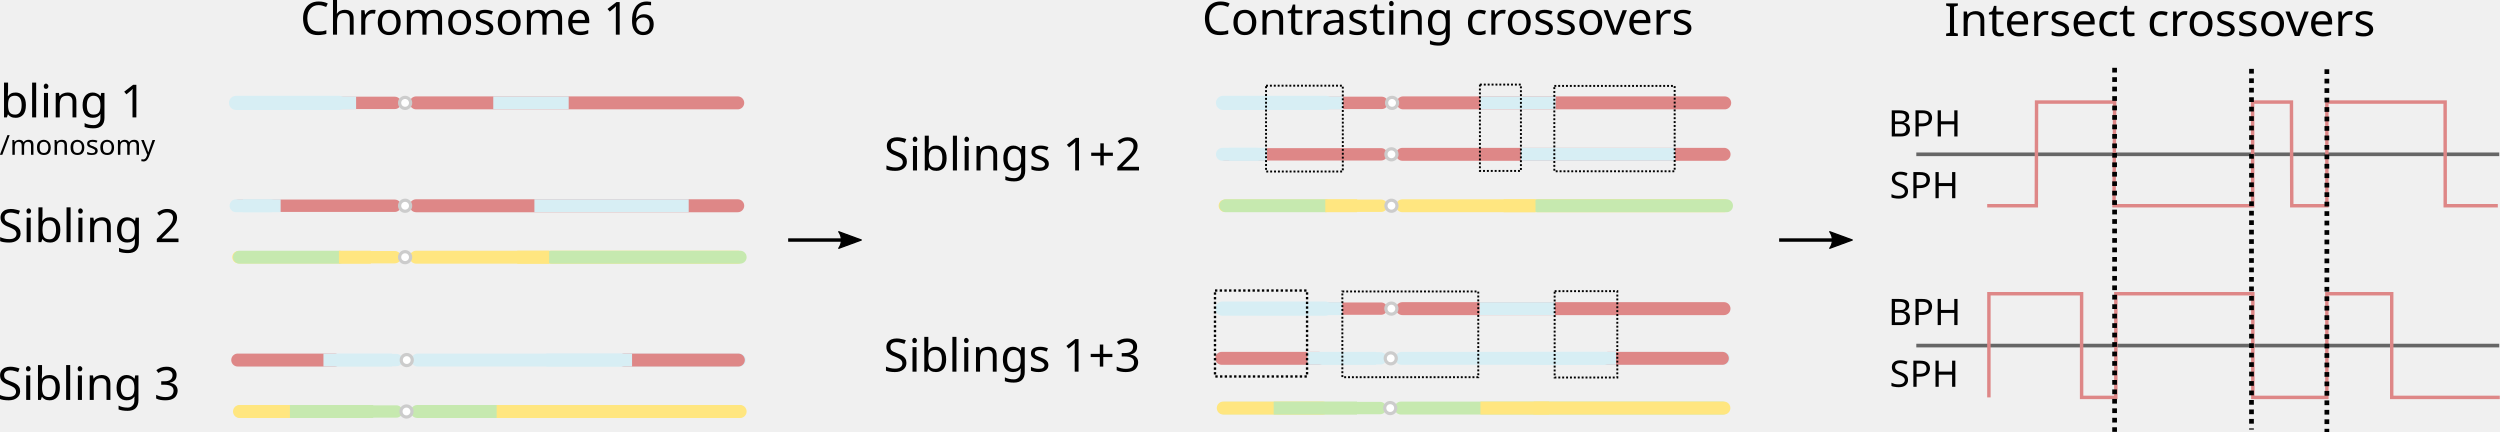
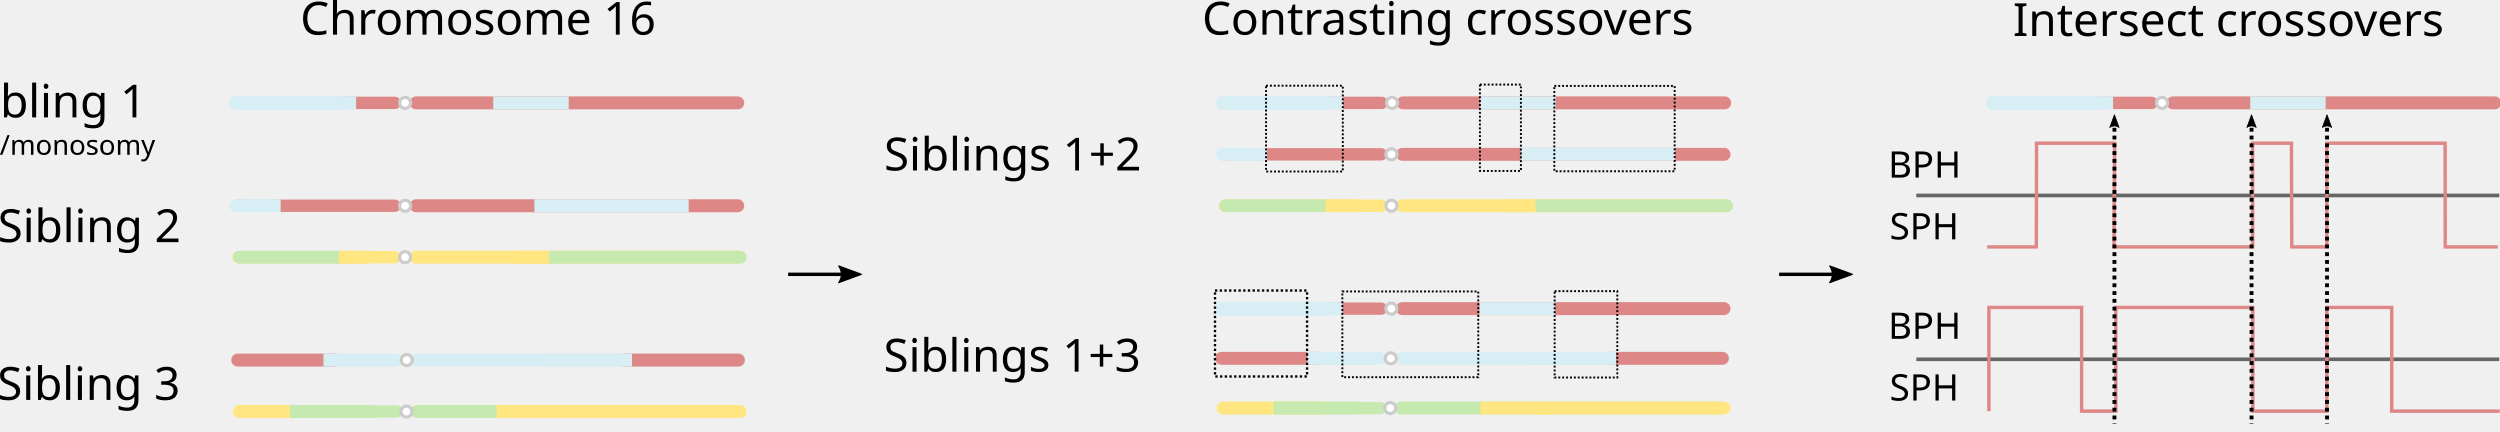
<svg xmlns="http://www.w3.org/2000/svg" xmlns:xlink="http://www.w3.org/1999/xlink" width="7.593in" height="1.312in" viewBox="0 0 192.863 33.331" version="1.1" id="svg5">
  <defs id="defs2">
+     <marker style="overflow:visible" id="Arrow2Sstart" refX="0.0" refY="0.0" orient="auto">
+       <path transform="scale(0.3) translate(-2.3,0)" d="M 8.719,4.034 L -2.207,0.016 L 8.719,-4.002 C 6.973,-1.63 6.983,1.616 8.719,4.034 z " style="stroke:context-stroke;fill-rule:evenodd;fill:context-stroke;stroke-width:0.625;stroke-linejoin:round" id="path13062" />
+     </marker>
+     <marker id="ExperimentalArrow" refX="5.0" refY="3.0" orient="auto-start-reverse">
+       <path style="fill:context-stroke" d="m 10,3 -10,3 0,-6 z" id="path13285" />
+     </marker>
+     <marker style="overflow:visible" id="marker13302" refX="0.0" refY="0.0" orient="auto">
+       <path transform="scale(0.6) translate(0,0)" d="M 8.719,4.034 L -2.207,0.016 L 8.719,-4.002 C 6.973,-1.63 6.983,1.616 8.719,4.034 z " style="stroke:context-stroke;fill-rule:evenodd;fill:context-stroke;stroke-width:0.625;stroke-linejoin:round" id="path13300" />
+     </marker>
+     <marker style="overflow:visible" id="Arrow2Mstart" refX="0.0" refY="0.0" orient="auto">
+       <path transform="scale(0.6) translate(0,0)" d="M 8.719,4.034 L -2.207,0.016 L 8.719,-4.002 C 6.973,-1.63 6.983,1.616 8.719,4.034 z " style="stroke:context-stroke;fill-rule:evenodd;fill:context-stroke;stroke-width:0.625;stroke-linejoin:round" id="path13056" />
+     </marker>
    <marker style="overflow:visible;" id="Arrow2Mend" refX="0.0" refY="0.0" orient="auto">
      <path transform="scale(0.6) rotate(180) translate(0,0)" d="M 8.719,4.034 L -2.207,0.016 L 8.719,-4.002 C 6.973,-1.63 6.983,1.616 8.719,4.034 z " style="stroke:context-stroke;fill-rule:evenodd;fill:context-stroke;stroke-width:0.625;stroke-linejoin:round;" id="path14399" />
    </marker>
    <marker style="overflow:visible;" id="Arrow2Lend" refX="0.0" refY="0.0" orient="auto">
      <path transform="scale(1.1) rotate(180) translate(1,0)" d="M 8.719,4.034 L -2.207,0.016 L 8.719,-4.002 C 6.973,-1.63 6.983,1.616 8.719,4.034 z " style="stroke:context-stroke;fill-rule:evenodd;fill:context-stroke;stroke-width:0.625;stroke-linejoin:round;" id="path14393" />
    </marker>
    <marker style="overflow:visible" id="marker14684" refX="0" refY="0" orient="auto">
      <path transform="matrix(0.2,0,0,0.2,1.48,0.2)" style="fill:context-stroke;fill-rule:evenodd;stroke:context-stroke;stroke-width:1pt" d="m -2.5,-1 c 0,2.76 -2.24,5 -5,5 -2.76,0 -5,-2.24 -5,-5 0,-2.76 2.24,-5 5,-5 2.76,0 5,2.24 5,5 z" id="path14682" />
    </marker>
    <marker style="overflow:visible" id="DotS" refX="0" refY="0" orient="auto">
      <path transform="matrix(0.2,0,0,0.2,1.48,0.2)" style="fill:context-stroke;fill-rule:evenodd;stroke:context-stroke;stroke-width:1pt" d="m -2.5,-1 c 0,2.76 -2.24,5 -5,5 -2.76,0 -5,-2.24 -5,-5 0,-2.76 2.24,-5 5,-5 2.76,0 5,2.24 5,5 z" id="path14439" />
    </marker>
    <marker style="overflow:visible" id="DotM" refX="0" refY="0" orient="auto">
      <path transform="matrix(0.4,0,0,0.4,2.96,0.4)" style="fill:context-stroke;fill-rule:evenodd;stroke:context-stroke;stroke-width:1pt" d="m -2.5,-1 c 0,2.76 -2.24,5 -5,5 -2.76,0 -5,-2.24 -5,-5 0,-2.76 2.24,-5 5,-5 2.76,0 5,2.24 5,5 z" id="path14436" />
    </marker>
    <marker style="overflow:visible" id="DotL" refX="0" refY="0" orient="auto">
      <path transform="matrix(0.8,0,0,0.8,5.92,0.8)" style="fill:context-stroke;fill-rule:evenodd;stroke:context-stroke;stroke-width:1pt" d="m -2.5,-1 c 0,2.76 -2.24,5 -5,5 -2.76,0 -5,-2.24 -5,-5 0,-2.76 2.24,-5 5,-5 2.76,0 5,2.24 5,5 z" id="path14433" />
    </marker>
    <marker style="overflow:visible" id="Arrow1Lstart" refX="0" refY="0" orient="auto">
      <path transform="matrix(0.8,0,0,0.8,10,0)" style="fill:context-stroke;fill-rule:evenodd;stroke:context-stroke;stroke-width:1pt" d="M 0,0 5,-5 -12.5,0 5,5 Z" id="path14372" />
    </marker>
-     <color-profile name="Artifex-CMYK-SWOP-Profile" xlink:href="file:///snap/inkscape/9256/usr/share/color/icc/ghostscript/default_cmyk.icc" id="color-profile108801" />
+     <color-profile name="Artifex-CMYK-SWOP-Profile" xlink:href="file:///snap/inkscape/9256/usr/share/color/icc/ghostscript/default_cmyk.icc" id="color-profile13350" />
    <marker style="overflow:visible" id="Arrow2Mend-4" refX="0" refY="0" orient="auto">
      <path transform="scale(-0.6)" d="M 8.719,4.034 -2.207,0.016 8.719,-4.002 c -1.745,2.372 -1.735,5.617 -6e-7,8.035 z" style="fill:context-stroke;fill-rule:evenodd;stroke:context-stroke;stroke-width:0.625;stroke-linejoin:round" id="path14399-8" />
    </marker>
  </defs>
  <g id="layer1" transform="translate(-14.87538,-76.72883)">
    <text xml:space="preserve" style="font-style:normal;font-weight:normal;font-size:3.528px;line-height:1.25;font-family:sans-serif;letter-spacing:0px;word-spacing:0px;fill:#000000;fill-opacity:1;stroke:none;stroke-width:0.265" x="38.024" y="79.409" id="text2900">
      <tspan id="tspan2898" style="font-size:3.528px;stroke-width:0.265" x="38.024" y="79.409">Chromosome 16</tspan>
    </text>
    <text xml:space="preserve" style="font-style:normal;font-weight:normal;font-size:3.528px;line-height:1.25;font-family:sans-serif;letter-spacing:0px;word-spacing:0px;fill:#000000;fill-opacity:1;stroke:none;stroke-width:0.265" x="107.609" y="79.409" id="text2900-8">
      <tspan id="tspan2898-4" style="font-size:3.528px;stroke-width:0.265" x="107.609" y="79.409">Contrasting crossovers </tspan>
    </text>
-     <text xml:space="preserve" style="font-style:normal;font-weight:normal;font-size:3.528px;line-height:1.25;font-family:sans-serif;letter-spacing:0px;word-spacing:0px;fill:#000000;fill-opacity:1;stroke:none;stroke-width:0.265" x="164.88" y="79.504" id="text2900-8-3">
-       <tspan id="tspan2898-4-9" style="font-size:3.528px;stroke-width:0.265" x="164.88" y="79.504">Intersect crossovers </tspan>
+     <text xml:space="preserve" style="font-style:normal;font-weight:normal;font-size:3.528px;line-height:1.25;font-family:sans-serif;letter-spacing:0px;word-spacing:0px;fill:#000000;fill-opacity:1;stroke:none;stroke-width:0.265" x="170.171" y="79.504" id="text2900-8-3">
+       <tspan id="tspan2898-4-9" style="font-size:3.528px;stroke-width:0.265" x="170.171" y="79.504">Intersect crossovers </tspan>
    </text>
    <text xml:space="preserve" style="font-style:normal;font-weight:normal;font-size:3.528px;line-height:1.25;font-family:sans-serif;letter-spacing:0px;word-spacing:0px;fill:#000000;fill-opacity:1;stroke:none;stroke-width:0.265" x="14.678" y="95.416" id="text2900-1">
      <tspan id="tspan2898-8" style="font-size:3.528px;stroke-width:0.265" x="14.678" y="95.416">Sibling 2</tspan>
    </text>
    <text xml:space="preserve" style="font-style:normal;font-weight:normal;font-size:3.528px;line-height:1.25;font-family:sans-serif;letter-spacing:0px;word-spacing:0px;fill:#000000;fill-opacity:1;stroke:none;stroke-width:0.265" x="14.643" y="107.587" id="text2900-1-7">
      <tspan id="tspan2898-8-9" style="font-size:3.528px;stroke-width:0.265" x="14.643" y="107.587">Sibling 3</tspan>
    </text>
    <text xml:space="preserve" style="font-style:normal;font-weight:normal;font-size:3.528px;line-height:0;font-family:sans-serif;letter-spacing:0px;word-spacing:0px;fill:#000000;fill-opacity:1;stroke:none;stroke-width:0.265" x="22.294" y="85.789" id="text2900-2">
      <tspan id="tspan2898-6" style="font-size:3.528px;line-height:1.15;text-align:center;text-anchor:middle;stroke-width:0.265" x="22.294" y="85.789">Sibling 1</tspan>
      <tspan style="font-size:2.117px;line-height:1.15;text-align:center;text-anchor:middle;stroke-width:0.265" x="22.294" y="88.668" id="tspan5993">w/monosomy</tspan>
    </text>
    <g id="g48742">
      <path style="fill:#de8787;stroke:#de8787;stroke-width:0.955;stroke-linecap:round;stroke-linejoin:miter;stroke-miterlimit:4;stroke-dasharray:none;stroke-opacity:1" d="m 33.259,84.667 c 12.062,0 12.062,0 12.062,0" id="path306-3" />
      <path style="fill:#de8787;stroke:#de8787;stroke-width:1;stroke-linecap:round;stroke-linejoin:miter;stroke-miterlimit:4;stroke-dasharray:none;stroke-opacity:1" d="m 46.965,84.667 c 24.816,0 24.816,0 24.816,0" id="path306-3-6" />
      <ellipse style="fill:#ffffff;stroke:#cccccc;stroke-width:0.249;stroke-linecap:round;stroke-miterlimit:4;stroke-dasharray:none" id="path1382" cx="46.115" cy="84.667" rx="0.425" ry="0.425" />
      <path style="fill:none;stroke:#d7eef4;stroke-width:1;stroke-linecap:butt;stroke-linejoin:miter;stroke-miterlimit:4;stroke-dasharray:none;stroke-opacity:1" d="m 35.719,84.667 c 6.615,0 6.615,0 6.615,0" id="path25981" />
      <path style="fill:none;stroke:#d7eef4;stroke-width:1.095;stroke-linecap:round;stroke-linejoin:miter;stroke-miterlimit:4;stroke-dasharray:none;stroke-opacity:1" d="m 33.073,84.667 c 7.938,0 7.938,0 7.938,0" id="path25981-9" />
      <path style="fill:none;stroke:#d7eef4;stroke-width:1;stroke-linecap:butt;stroke-linejoin:miter;stroke-miterlimit:4;stroke-dasharray:none;stroke-opacity:1" d="m 52.917,84.667 c 5.821,0 5.821,0 5.821,0" id="path25981-9-7" />
    </g>
    <g id="g48742-6" transform="translate(76.09981,15.87502)">
      <path style="fill:#de8787;stroke:#de8787;stroke-width:0.955;stroke-linecap:round;stroke-linejoin:miter;stroke-miterlimit:4;stroke-dasharray:none;stroke-opacity:1" d="m 33.259,84.667 c 12.062,0 12.062,0 12.062,0" id="path306-3-64" />
      <path style="fill:#de8787;stroke:#de8787;stroke-width:1;stroke-linecap:round;stroke-linejoin:miter;stroke-miterlimit:4;stroke-dasharray:none;stroke-opacity:1" d="m 46.965,84.667 c 24.816,0 24.816,0 24.816,0" id="path306-3-6-9" />
      <ellipse style="fill:#ffffff;stroke:#cccccc;stroke-width:0.249;stroke-linecap:round;stroke-miterlimit:4;stroke-dasharray:none" id="path1382-50" cx="46.115" cy="84.667" rx="0.425" ry="0.425" />
      <path style="fill:none;stroke:#d7eef4;stroke-width:1;stroke-linecap:butt;stroke-linejoin:miter;stroke-miterlimit:4;stroke-dasharray:none;stroke-opacity:1" d="m 35.719,84.667 c 6.615,0 6.615,0 6.615,0" id="path25981-4" />
      <path style="fill:none;stroke:#d7eef4;stroke-width:1.095;stroke-linecap:round;stroke-linejoin:miter;stroke-miterlimit:4;stroke-dasharray:none;stroke-opacity:1" d="m 33.073,84.667 c 7.938,0 7.938,0 7.938,0" id="path25981-9-8" />
      <path style="fill:none;stroke:#d7eef4;stroke-width:1;stroke-linecap:butt;stroke-linejoin:miter;stroke-miterlimit:4;stroke-dasharray:none;stroke-opacity:1" d="m 52.917,84.667 c 5.821,0 5.821,0 5.821,0" id="path25981-9-7-7" />
    </g>
    <g id="g48742-9" transform="translate(76.15386)">
      <path style="fill:#de8787;stroke:#de8787;stroke-width:0.955;stroke-linecap:round;stroke-linejoin:miter;stroke-miterlimit:4;stroke-dasharray:none;stroke-opacity:1" d="m 33.259,84.667 c 12.062,0 12.062,0 12.062,0" id="path306-3-2" />
      <path style="fill:#de8787;stroke:#de8787;stroke-width:1;stroke-linecap:round;stroke-linejoin:miter;stroke-miterlimit:4;stroke-dasharray:none;stroke-opacity:1" d="m 46.965,84.667 c 24.816,0 24.816,0 24.816,0" id="path306-3-6-0" />
      <ellipse style="fill:#ffffff;stroke:#cccccc;stroke-width:0.249;stroke-linecap:round;stroke-miterlimit:4;stroke-dasharray:none" id="path1382-6" cx="46.115" cy="84.667" rx="0.425" ry="0.425" />
      <path style="fill:none;stroke:#d7eef4;stroke-width:1;stroke-linecap:butt;stroke-linejoin:miter;stroke-miterlimit:4;stroke-dasharray:none;stroke-opacity:1" d="m 35.719,84.667 c 6.615,0 6.615,0 6.615,0" id="path25981-8" />
      <path style="fill:none;stroke:#d7eef4;stroke-width:1.095;stroke-linecap:round;stroke-linejoin:miter;stroke-miterlimit:4;stroke-dasharray:none;stroke-opacity:1" d="m 33.073,84.667 c 7.938,0 7.938,0 7.938,0" id="path25981-9-9" />
      <path style="fill:none;stroke:#d7eef4;stroke-width:1;stroke-linecap:butt;stroke-linejoin:miter;stroke-miterlimit:4;stroke-dasharray:none;stroke-opacity:1" d="m 52.917,84.667 c 5.821,0 5.821,0 5.821,0" id="path25981-9-7-2" />
    </g>
    <g id="g48814">
      <g id="g48760">
        <path style="fill:#de8787;stroke:#ffe680;stroke-width:0.955;stroke-linecap:round;stroke-linejoin:miter;stroke-miterlimit:4;stroke-dasharray:none;stroke-opacity:1" d="m 33.259,96.573 c 12.062,0 12.062,0 12.062,0" id="path306-3-5-2" />
        <path style="fill:#de8787;stroke:#ffe680;stroke-width:1;stroke-linecap:round;stroke-linejoin:miter;stroke-miterlimit:4;stroke-dasharray:none;stroke-opacity:1" d="m 46.965,96.573 c 24.816,0 24.816,0 24.816,0" id="path306-3-6-3-9" />
        <ellipse style="fill:#ffffff;stroke:#cccccc;stroke-width:0.249;stroke-linecap:round;stroke-miterlimit:4;stroke-dasharray:none" id="path1382-5-1" cx="46.115" cy="96.573" rx="0.425" ry="0.425" />
        <path style="fill:none;stroke:#c6e9af;stroke-width:1;stroke-linecap:round;stroke-linejoin:miter;stroke-miterlimit:4;stroke-dasharray:none;stroke-opacity:1" d="m 57.415,96.573 c 14.552,0 14.552,0 14.552,0" id="path14212" />
        <path style="fill:none;stroke:#c6e9af;stroke-width:1;stroke-linecap:round;stroke-linejoin:miter;stroke-miterlimit:4;stroke-dasharray:none;stroke-opacity:1" d="m 33.337,96.573 c 7.673,0 7.673,0 7.673,0" id="path14212-2" />
        <path style="fill:#de8787;stroke:#ffe680;stroke-width:1;stroke-linecap:butt;stroke-linejoin:miter;stroke-miterlimit:4;stroke-dasharray:none;stroke-opacity:1" d="m 41.01,96.573 c 2.46,0 2.46,0 2.46,0" id="path306-3-5-2-0" />
        <path style="fill:#de8787;stroke:#ffe680;stroke-width:1;stroke-linecap:butt;stroke-linejoin:miter;stroke-miterlimit:4;stroke-dasharray:none;stroke-opacity:1" d="m 54.769,96.573 c 2.46,0 2.46,0 2.46,0" id="path306-3-5-2-0-2" />
      </g>
      <g id="g48751">
        <g id="g2015-7" transform="translate(25.36505,7.937505)">
          <path style="fill:#de8787;stroke:#de8787;stroke-width:0.955;stroke-linecap:round;stroke-linejoin:miter;stroke-miterlimit:4;stroke-dasharray:none;stroke-opacity:1" d="m 7.894,84.667 c 12.062,0 12.062,0 12.062,0" id="path306-3-5" />
          <path style="fill:#de8787;stroke:#de8787;stroke-width:1;stroke-linecap:round;stroke-linejoin:miter;stroke-miterlimit:4;stroke-dasharray:none;stroke-opacity:1" d="m 21.6,84.667 c 24.816,0 24.816,0 24.816,0" id="path306-3-6-3" />
          <ellipse style="fill:#ffffff;stroke:#cccccc;stroke-width:0.249;stroke-linecap:round;stroke-miterlimit:4;stroke-dasharray:none" id="path1382-5" cx="20.75" cy="84.667" rx="0.425" ry="0.425" />
        </g>
        <path style="fill:none;stroke:#d7eef4;stroke-width:1;stroke-linecap:butt;stroke-linejoin:miter;stroke-miterlimit:4;stroke-dasharray:none;stroke-opacity:1" d="m 33.602,92.604 c 2.91,0 2.91,0 2.91,0" id="path25981-94" />
        <path style="fill:none;stroke:#d7eef4;stroke-width:1;stroke-linecap:butt;stroke-linejoin:miter;stroke-miterlimit:4;stroke-dasharray:none;stroke-opacity:1;paint-order:normal" d="m 56.092,92.604 c 11.906,0 11.906,0 11.906,0" id="path25981-9-1" />
        <path style="fill:none;stroke:#d7eef4;stroke-width:1;stroke-linecap:round;stroke-linejoin:miter;stroke-miterlimit:4;stroke-dasharray:none;stroke-opacity:1" d="m 33.073,92.604 c 2.646,0 2.646,0 2.646,0" id="path25981-9-3" />
      </g>
    </g>
    <text xml:space="preserve" style="font-style:normal;font-weight:normal;font-size:3.528px;line-height:1.25;font-family:sans-serif;letter-spacing:0px;word-spacing:0px;fill:#000000;fill-opacity:1;stroke:none;stroke-width:0.265" x="83.066" y="89.88" id="text2900-1-3">
      <tspan id="tspan2898-8-6" style="font-size:3.528px;stroke-width:0.265" x="83.066" y="89.88">Siblings 1+2</tspan>
    </text>
    <g id="g48814-1" transform="translate(76.10608,-3.96875)">
      <g id="g48760-0">
        <path style="fill:#de8787;stroke:#ffe680;stroke-width:0.955;stroke-linecap:round;stroke-linejoin:miter;stroke-miterlimit:4;stroke-dasharray:none;stroke-opacity:1" d="m 33.259,96.573 c 12.062,0 12.062,0 12.062,0" id="path306-3-5-2-6" />
        <path style="fill:#de8787;stroke:#ffe680;stroke-width:1;stroke-linecap:round;stroke-linejoin:miter;stroke-miterlimit:4;stroke-dasharray:none;stroke-opacity:1" d="m 46.965,96.573 c 24.816,0 24.816,0 24.816,0" id="path306-3-6-3-9-3" />
        <ellipse style="fill:#ffffff;stroke:#cccccc;stroke-width:0.249;stroke-linecap:round;stroke-miterlimit:4;stroke-dasharray:none" id="path1382-5-1-2" cx="46.115" cy="96.573" rx="0.425" ry="0.425" />
        <path style="fill:none;stroke:#c6e9af;stroke-width:1;stroke-linecap:round;stroke-linejoin:miter;stroke-miterlimit:4;stroke-dasharray:none;stroke-opacity:1" d="m 57.415,96.573 c 14.552,0 14.552,0 14.552,0" id="path14212-0" />
        <path style="fill:none;stroke:#c6e9af;stroke-width:1;stroke-linecap:round;stroke-linejoin:miter;stroke-miterlimit:4;stroke-dasharray:none;stroke-opacity:1" d="m 33.337,96.573 c 7.673,0 7.673,0 7.673,0" id="path14212-2-6" />
        <path style="fill:#de8787;stroke:#ffe680;stroke-width:1;stroke-linecap:butt;stroke-linejoin:miter;stroke-miterlimit:4;stroke-dasharray:none;stroke-opacity:1" d="m 41.01,96.573 c 2.46,0 2.46,0 2.46,0" id="path306-3-5-2-0-1" />
        <path style="fill:#de8787;stroke:#ffe680;stroke-width:1;stroke-linecap:butt;stroke-linejoin:miter;stroke-miterlimit:4;stroke-dasharray:none;stroke-opacity:1" d="m 54.769,96.573 c 2.46,0 2.46,0 2.46,0" id="path306-3-5-2-0-2-5" />
      </g>
      <g id="g48751-5">
        <g id="g2015-7-4" transform="translate(25.36505,7.937505)">
          <path style="fill:#de8787;stroke:#de8787;stroke-width:0.955;stroke-linecap:round;stroke-linejoin:miter;stroke-miterlimit:4;stroke-dasharray:none;stroke-opacity:1" d="m 7.894,84.667 c 12.062,0 12.062,0 12.062,0" id="path306-3-5-76" />
          <path style="fill:#de8787;stroke:#de8787;stroke-width:1;stroke-linecap:round;stroke-linejoin:miter;stroke-miterlimit:4;stroke-dasharray:none;stroke-opacity:1" d="m 21.6,84.667 c 24.816,0 24.816,0 24.816,0" id="path306-3-6-3-5" />
          <ellipse style="fill:#ffffff;stroke:#cccccc;stroke-width:0.249;stroke-linecap:round;stroke-miterlimit:4;stroke-dasharray:none" id="path1382-5-6" cx="20.75" cy="84.667" rx="0.425" ry="0.425" />
        </g>
        <path style="fill:none;stroke:#d7eef4;stroke-width:1;stroke-linecap:butt;stroke-linejoin:miter;stroke-miterlimit:4;stroke-dasharray:none;stroke-opacity:1" d="m 33.602,92.604 c 2.91,0 2.91,0 2.91,0" id="path25981-94-9" />
        <path style="fill:none;stroke:#d7eef4;stroke-width:1;stroke-linecap:butt;stroke-linejoin:miter;stroke-miterlimit:4;stroke-dasharray:none;stroke-opacity:1;paint-order:normal" d="m 56.092,92.604 c 11.906,0 11.906,0 11.906,0" id="path25981-9-1-3" />
        <path style="fill:none;stroke:#d7eef4;stroke-width:1;stroke-linecap:round;stroke-linejoin:miter;stroke-miterlimit:4;stroke-dasharray:none;stroke-opacity:1" d="m 33.073,92.604 c 2.646,0 2.646,0 2.646,0" id="path25981-9-3-7" />
      </g>
    </g>
    <g id="g54832">
      <g id="g54813">
        <path style="fill:#de8787;stroke:#c6e9af;stroke-width:0.955;stroke-linecap:round;stroke-linejoin:miter;stroke-miterlimit:4;stroke-dasharray:none;stroke-opacity:1" d="m 33.377,108.479 c 12.062,0 12.062,0 12.062,0" id="path306-3-5-2-7" />
        <path style="fill:#de8787;stroke:#c6e9af;stroke-width:1;stroke-linecap:round;stroke-linejoin:miter;stroke-miterlimit:4;stroke-dasharray:none;stroke-opacity:1" d="m 47.05,108.479 c 24.816,0 24.816,0 24.816,0" id="path306-3-6-3-9-5" />
        <ellipse style="fill:#ffffff;stroke:#cccccc;stroke-width:0.249;stroke-linecap:round;stroke-miterlimit:4;stroke-dasharray:none" id="path1382-5-1-9" cx="46.221" cy="108.48" rx="0.425" ry="0.425" />
        <path style="fill:none;stroke:#ffe680;stroke-width:1;stroke-linecap:round;stroke-linejoin:miter;stroke-miterlimit:4;stroke-dasharray:none;stroke-opacity:1" d="m 57.414,108.479 c 14.552,0 14.552,0 14.552,0" id="path14212-22" />
        <path style="fill:none;stroke:#ffe680;stroke-width:1;stroke-linecap:round;stroke-linejoin:miter;stroke-miterlimit:4;stroke-dasharray:none;stroke-opacity:1" d="m 33.337,108.479 c 7.673,0 7.673,0 7.673,0" id="path14212-2-8" />
        <path style="fill:#de8787;stroke:#c6e9af;stroke-width:1;stroke-linecap:butt;stroke-linejoin:miter;stroke-miterlimit:4;stroke-dasharray:none;stroke-opacity:1" d="m 37.228,108.479 c 6.429,0 6.429,0 6.429,0" id="path306-3-5-2-0-9" />
        <path style="fill:#de8787;stroke:#ffe680;stroke-width:1;stroke-linecap:butt;stroke-linejoin:miter;stroke-miterlimit:4;stroke-dasharray:none;stroke-opacity:1" d="m 53.181,108.479 c 5.292,0 5.292,0 5.292,0" id="path306-3-5-2-0-2-7" />
      </g>
      <g id="g54804">
        <g id="g48769" transform="translate(0.127083)">
          <path style="fill:#de8787;stroke:#d7eef4;stroke-width:0.955;stroke-linecap:round;stroke-linejoin:miter;stroke-miterlimit:4;stroke-dasharray:none;stroke-opacity:1" d="m 33.259,104.51 c 12.062,0 12.062,0 12.062,0" id="path306-3-5-7" />
          <path style="fill:#de8787;stroke:#d7eef4;stroke-width:1;stroke-linecap:round;stroke-linejoin:miter;stroke-miterlimit:4;stroke-dasharray:none;stroke-opacity:1" d="m 46.965,104.51 c 24.816,0 24.816,0 24.816,0" id="path306-3-6-3-0" />
          <ellipse style="fill:#ffffff;stroke:#cccccc;stroke-width:0.249;stroke-linecap:round;stroke-miterlimit:4;stroke-dasharray:none" id="path1382-5-9" cx="46.115" cy="104.511" rx="0.425" ry="0.425" />
          <path style="fill:#de8787;stroke:#de8787;stroke-width:1;stroke-linecap:round;stroke-linejoin:miter;stroke-miterlimit:4;stroke-dasharray:none;stroke-opacity:1" d="m 33.073,104.51 c 7.487,0 7.487,0 7.487,0" id="path306-3-3" />
          <path style="fill:#de8787;stroke:#de8787;stroke-width:1;stroke-linecap:round;stroke-linejoin:miter;stroke-miterlimit:4;stroke-dasharray:none;stroke-opacity:1" d="m 62.892,104.51 c 8.81,0 8.81,0 8.81,0" id="path306-3-3-6" />
          <path style="fill:none;stroke:#d7eef4;stroke-width:1;stroke-linecap:butt;stroke-linejoin:miter;stroke-miterlimit:4;stroke-dasharray:none;stroke-opacity:1" d="m 56.885,104.51 c 6.615,0 6.615,0 6.615,0" id="path25981-1" />
          <path style="fill:none;stroke:#d7eef4;stroke-width:1;stroke-linecap:butt;stroke-linejoin:miter;stroke-miterlimit:4;stroke-dasharray:none;stroke-opacity:1" d="m 39.688,104.51 c 5.292,0 5.292,0 5.292,0" id="path25981-1-2" />
        </g>
      </g>
    </g>
    <g id="g55075" transform="translate(0.04320881,3.704178)">
      <g id="g54813-7" transform="translate(75.86291,-3.968755)">
        <path style="fill:#de8787;stroke:#c6e9af;stroke-width:0.955;stroke-linecap:round;stroke-linejoin:miter;stroke-miterlimit:4;stroke-dasharray:none;stroke-opacity:1" d="m 33.377,108.479 c 12.062,0 12.062,0 12.062,0" id="path306-3-5-2-7-2" />
        <path style="fill:#de8787;stroke:#c6e9af;stroke-width:1;stroke-linecap:round;stroke-linejoin:miter;stroke-miterlimit:4;stroke-dasharray:none;stroke-opacity:1" d="m 47.05,108.479 c 24.816,0 24.816,0 24.816,0" id="path306-3-6-3-9-5-7" />
        <ellipse style="fill:#ffffff;stroke:#cccccc;stroke-width:0.249;stroke-linecap:round;stroke-miterlimit:4;stroke-dasharray:none" id="path1382-5-1-9-2" cx="46.221" cy="108.48" rx="0.425" ry="0.425" />
        <path style="fill:none;stroke:#ffe680;stroke-width:1;stroke-linecap:round;stroke-linejoin:miter;stroke-miterlimit:4;stroke-dasharray:none;stroke-opacity:1" d="m 57.414,108.479 c 14.552,0 14.552,0 14.552,0" id="path14212-22-2" />
        <path style="fill:none;stroke:#ffe680;stroke-width:1;stroke-linecap:round;stroke-linejoin:miter;stroke-miterlimit:4;stroke-dasharray:none;stroke-opacity:1" d="m 33.337,108.479 c 7.673,0 7.673,0 7.673,0" id="path14212-2-8-6" />
        <path style="fill:#de8787;stroke:#c6e9af;stroke-width:1;stroke-linecap:butt;stroke-linejoin:miter;stroke-miterlimit:4;stroke-dasharray:none;stroke-opacity:1" d="m 37.228,108.479 c 6.429,0 6.429,0 6.429,0" id="path306-3-5-2-0-9-1" />
        <path style="fill:#de8787;stroke:#ffe680;stroke-width:1;stroke-linecap:butt;stroke-linejoin:miter;stroke-miterlimit:4;stroke-dasharray:none;stroke-opacity:1" d="m 53.181,108.479 c 5.292,0 5.292,0 5.292,0" id="path306-3-5-2-0-2-7-0" />
      </g>
    </g>
    <g id="g54804-6" transform="translate(75.925,-0.1322849)">
      <g id="g48769-1" transform="translate(0.127083)">
        <path style="fill:#de8787;stroke:#d7eef4;stroke-width:0.955;stroke-linecap:round;stroke-linejoin:miter;stroke-miterlimit:4;stroke-dasharray:none;stroke-opacity:1" d="m 33.259,104.51 c 12.062,0 12.062,0 12.062,0" id="path306-3-5-7-5" />
        <path style="fill:#de8787;stroke:#d7eef4;stroke-width:1;stroke-linecap:round;stroke-linejoin:miter;stroke-miterlimit:4;stroke-dasharray:none;stroke-opacity:1" d="m 46.965,104.51 c 24.816,0 24.816,0 24.816,0" id="path306-3-6-3-0-9" />
        <ellipse style="fill:#ffffff;stroke:#cccccc;stroke-width:0.249;stroke-linecap:round;stroke-miterlimit:4;stroke-dasharray:none" id="path1382-5-9-4" cx="46.115" cy="104.511" rx="0.425" ry="0.425" />
        <path style="fill:#de8787;stroke:#de8787;stroke-width:1;stroke-linecap:round;stroke-linejoin:miter;stroke-miterlimit:4;stroke-dasharray:none;stroke-opacity:1" d="m 33.073,104.51 c 7.487,0 7.487,0 7.487,0" id="path306-3-3-9" />
        <path style="fill:#de8787;stroke:#de8787;stroke-width:1;stroke-linecap:round;stroke-linejoin:miter;stroke-miterlimit:4;stroke-dasharray:none;stroke-opacity:1" d="m 62.892,104.51 c 8.81,0 8.81,0 8.81,0" id="path306-3-3-6-0" />
        <path style="fill:none;stroke:#d7eef4;stroke-width:1;stroke-linecap:butt;stroke-linejoin:miter;stroke-miterlimit:4;stroke-dasharray:none;stroke-opacity:1" d="m 56.885,104.51 c 6.615,0 6.615,0 6.615,0" id="path25981-1-9" />
        <path style="fill:none;stroke:#d7eef4;stroke-width:1;stroke-linecap:butt;stroke-linejoin:miter;stroke-miterlimit:4;stroke-dasharray:none;stroke-opacity:1" d="m 39.688,104.51 c 5.292,0 5.292,0 5.292,0" id="path25981-1-2-1" />
      </g>
    </g>
    <text xml:space="preserve" style="font-style:normal;font-weight:normal;font-size:3.528px;line-height:1.25;font-family:sans-serif;letter-spacing:0px;word-spacing:0px;fill:#000000;fill-opacity:1;stroke:none;stroke-width:0.265" x="83.031" y="105.409" id="text2900-1-7-4">
      <tspan id="tspan2898-8-9-5" style="font-size:3.528px;stroke-width:0.265" x="83.031" y="105.409">Siblings 1+3</tspan>
    </text>
    <rect style="opacity:1;fill:none;stroke:#000000;stroke-width:0.15;stroke-linecap:butt;stroke-miterlimit:4;stroke-dasharray:0.15, 0.15;stroke-dashoffset:0;stroke-opacity:1;paint-order:normal" id="rect55244" width="5.923" height="6.623" x="112.544" y="83.34" />
    <rect style="fill:none;stroke:#000000;stroke-width:0.15;stroke-linecap:butt;stroke-miterlimit:4;stroke-dasharray:0.15, 0.15;stroke-dashoffset:0;stroke-opacity:1;paint-order:normal" id="rect55244-1" width="10.487" height="6.615" x="118.433" y="99.218" />
    <rect style="fill:none;stroke:#000000;stroke-width:0.15;stroke-linecap:butt;stroke-miterlimit:4;stroke-dasharray:0.15, 0.15;stroke-dashoffset:0;stroke-opacity:1;paint-order:normal" id="rect55244-1-5" width="4.835" height="6.663" x="134.813" y="99.194" />
    <rect style="fill:none;stroke:#000000;stroke-width:0.181;stroke-linecap:butt;stroke-miterlimit:4;stroke-dasharray:0.181, 0.181;stroke-dashoffset:0;stroke-opacity:1;paint-order:normal" id="rect55244-1-5-9" width="7.104" height="6.632" x="108.606" y="99.146" />
    <rect style="fill:none;stroke:#000000;stroke-width:0.15;stroke-linecap:butt;stroke-miterlimit:4;stroke-dasharray:0.15, 0.15;stroke-dashoffset:0;stroke-opacity:1;paint-order:normal" id="rect55244-71" width="3.163" height="6.663" x="129.047" y="83.255" />
    <rect style="fill:none;stroke:#000000;stroke-width:0.15;stroke-linecap:butt;stroke-miterlimit:4;stroke-dasharray:0.15, 0.15;stroke-dashoffset:0;stroke-opacity:1;paint-order:normal" id="rect55244-7" width="9.286" height="6.586" x="134.788" y="83.358" />
-     <path style="fill:none;stroke:#666666;stroke-width:0.282px;stroke-linecap:butt;stroke-linejoin:miter;stroke-opacity:1" d="m 162.719,88.635 h 44.979 v 0" id="path56472" />
-     <path style="fill:none;stroke:#666666;stroke-width:0.282px;stroke-linecap:butt;stroke-linejoin:miter;stroke-opacity:1" d="m 162.719,103.393 h 44.979 v 0" id="path56472-6" />
-     <path style="fill:none;stroke:#de8787;stroke-width:0.265px;stroke-linecap:butt;stroke-linejoin:miter;stroke-opacity:1" d="m 168.188,92.604 h 3.791 l 0.018,-8 h 6.025 l -0.049,8 h 10.701 l -0.007,-8 h 2.997 l 0.025,8 h 2.708 v -8 h 9.125 l 0.008,8 h 4.059 v 0" id="path56587" />
-     <text xml:space="preserve" style="font-style:normal;font-weight:normal;font-size:2.822px;line-height:1.25;font-family:sans-serif;letter-spacing:0px;word-spacing:0px;fill:#000000;fill-opacity:1;stroke:none;stroke-width:0.265" x="160.543" y="87.26" id="text59337">
-       <tspan id="tspan59335" style="font-size:2.822px;fill:#000000;stroke-width:0.265" x="160.543" y="87.26">BPH</tspan>
-     </text>
-     <text xml:space="preserve" style="font-style:normal;font-weight:normal;font-size:2.822px;line-height:1.25;font-family:sans-serif;letter-spacing:0px;word-spacing:0px;fill:#000000;fill-opacity:1;stroke:none;stroke-width:0.265" x="160.661" y="92.023" id="text59337-7">
-       <tspan id="tspan59335-7" style="font-size:2.822px;fill:#000000;stroke-width:0.265" x="160.661" y="92.023">SPH</tspan>
-     </text>
-     <text xml:space="preserve" style="font-style:normal;font-weight:normal;font-size:2.822px;line-height:1.25;font-family:sans-serif;letter-spacing:0px;word-spacing:0px;fill:#000000;fill-opacity:1;stroke:none;stroke-width:0.265" x="160.543" y="101.812" id="text59337-73">
-       <tspan id="tspan59335-6" style="font-size:2.822px;fill:#000000;stroke-width:0.265" x="160.543" y="101.812">BPH</tspan>
-     </text>
-     <text xml:space="preserve" style="font-style:normal;font-weight:normal;font-size:2.822px;line-height:1.25;font-family:sans-serif;letter-spacing:0px;word-spacing:0px;fill:#000000;fill-opacity:1;stroke:none;stroke-width:0.265" x="160.661" y="106.575" id="text59337-7-5">
-       <tspan id="tspan59335-7-6" style="font-size:2.822px;fill:#000000;stroke-width:0.265" x="160.661" y="106.575">SPH</tspan>
-     </text>
-     <path style="fill:none;stroke:#de8787;stroke-width:0.265px;stroke-linecap:butt;stroke-linejoin:miter;stroke-opacity:1" d="m 168.32,107.393 4.8e-4,-8 h 7.152 l 4.9e-4,8 h 2.641 l -2.2e-4,-8 h 10.571 l 4e-5,8 h 5.712 v -8 h 5.004 l -2e-5,8 h 8.338" id="path62277" />
-     <path style="fill:none;stroke:#000000;stroke-width:0.365;stroke-linecap:butt;stroke-linejoin:miter;stroke-miterlimit:4;stroke-dasharray:0.365, 0.365;stroke-dashoffset:0;stroke-opacity:1" d="m 178.019,81.958 -4.3e-4,28.093" id="path64769" />
-     <path style="fill:none;stroke:#000000;stroke-width:0.365;stroke-linecap:butt;stroke-linejoin:miter;stroke-miterlimit:4;stroke-dasharray:0.365, 0.365;stroke-dashoffset:0;stroke-opacity:1" d="m 188.582,82.044 -4.7e-4,27.831" id="path64804" />
-     <path style="fill:none;stroke:#000000;stroke-width:0.365;stroke-linecap:butt;stroke-linejoin:miter;stroke-miterlimit:4;stroke-dasharray:0.365, 0.365;stroke-dashoffset:0;stroke-opacity:1" d="m 194.397,82.075 -1.2e-4,27.986" id="path64806" />
-     <path style="fill:none;stroke:#000000;stroke-width:0.265px;stroke-linecap:butt;stroke-linejoin:miter;stroke-opacity:1;marker-end:url(#Arrow2Mend)" d="m 75.671,95.25 h 5.292" id="path108614" />
-     <path style="fill:none;stroke:#000000;stroke-width:0.265px;stroke-linecap:butt;stroke-linejoin:miter;stroke-opacity:1;marker-end:url(#Arrow2Mend-4)" d="m 152.135,95.25 h 5.292" id="path108614-1" />
+     <path style="fill:none;stroke:#666666;stroke-width:0.282px;stroke-linecap:butt;stroke-linejoin:miter;stroke-opacity:1" d="m 162.719,91.81 h 44.979 v 0" id="path56472" />
+     <path style="fill:none;stroke:#666666;stroke-width:0.282px;stroke-linecap:butt;stroke-linejoin:miter;stroke-opacity:1" d="m 162.719,104.451 h 44.979 v 0" id="path56472-6" />
+     <path style="fill:none;stroke:#de8787;stroke-width:0.265px;stroke-linecap:butt;stroke-linejoin:miter;stroke-opacity:1" d="m 168.188,95.779 h 3.791 l 0.018,-8 h 6.025 l -0.049,8 h 10.701 l -0.007,-8 h 2.997 l 0.025,8 h 2.708 v -8 h 9.125 l 0.008,8 h 4.059 v 0" id="path56587" />
+     <text xml:space="preserve" style="font-style:normal;font-weight:normal;font-size:2.822px;line-height:1.25;font-family:sans-serif;letter-spacing:0px;word-spacing:0px;fill:#000000;fill-opacity:1;stroke:none;stroke-width:0.265" x="160.543" y="90.435" id="text59337">
+       <tspan id="tspan59335" style="font-size:2.822px;fill:#000000;stroke-width:0.265" x="160.543" y="90.435">BPH</tspan>
+     </text>
+     <text xml:space="preserve" style="font-style:normal;font-weight:normal;font-size:2.822px;line-height:1.25;font-family:sans-serif;letter-spacing:0px;word-spacing:0px;fill:#000000;fill-opacity:1;stroke:none;stroke-width:0.265" x="160.661" y="95.198" id="text59337-7">
+       <tspan id="tspan59335-7" style="font-size:2.822px;fill:#000000;stroke-width:0.265" x="160.661" y="95.198">SPH</tspan>
+     </text>
+     <text xml:space="preserve" style="font-style:normal;font-weight:normal;font-size:2.822px;line-height:1.25;font-family:sans-serif;letter-spacing:0px;word-spacing:0px;fill:#000000;fill-opacity:1;stroke:none;stroke-width:0.265" x="160.543" y="102.871" id="text59337-73">
+       <tspan id="tspan59335-6" style="font-size:2.822px;fill:#000000;stroke-width:0.265" x="160.543" y="102.871">BPH</tspan>
+     </text>
+     <text xml:space="preserve" style="font-style:normal;font-weight:normal;font-size:2.822px;line-height:1.25;font-family:sans-serif;letter-spacing:0px;word-spacing:0px;fill:#000000;fill-opacity:1;stroke:none;stroke-width:0.265" x="160.661" y="107.633" id="text59337-7-5">
+       <tspan id="tspan59335-7-6" style="font-size:2.822px;fill:#000000;stroke-width:0.265" x="160.661" y="107.633">SPH</tspan>
+     </text>
+     <path style="fill:none;stroke:#de8787;stroke-width:0.265px;stroke-linecap:butt;stroke-linejoin:miter;stroke-opacity:1" d="m 168.32,108.451 4.8e-4,-8 h 7.152 l 4.9e-4,8 h 2.641 l -2.2e-4,-8 h 10.571 l 4e-5,8 h 5.712 v -8 h 5.004 l -2e-5,8 h 8.338" id="path62277" />
+     <path style="fill:none;stroke:#000000;stroke-width:0.3;stroke-linecap:butt;stroke-linejoin:miter;stroke-miterlimit:4;stroke-dasharray:0.3,0.3;stroke-dashoffset:0;stroke-opacity:1;marker-start:url(#Arrow2Sstart)" d="m 178.006,85.99 -4.4e-4,23.438" id="path64769" />
+     <path style="fill:none;stroke:#000000;stroke-width:0.3;stroke-linecap:butt;stroke-linejoin:miter;stroke-miterlimit:4;stroke-dasharray:0.3, 0.3;stroke-dashoffset:0;stroke-opacity:1;marker-start:url(#Arrow2Sstart)" d="m 188.585,85.99 -4.9e-4,23.437" id="path64804" />
+     <path style="fill:none;stroke:#000000;stroke-width:0.3;stroke-linecap:butt;stroke-linejoin:miter;stroke-miterlimit:4;stroke-dasharray:0.3, 0.3;stroke-dashoffset:0;stroke-opacity:1;marker-start:url(#Arrow2Sstart)" d="m 194.41,85.99 -1.2e-4,23.437" id="path64806" />
+     <path style="fill:none;stroke:#000000;stroke-width:0.265px;stroke-linecap:butt;stroke-linejoin:miter;stroke-opacity:1;marker-end:url(#Arrow2Mend)" d="m 75.671,97.896 h 5.292" id="path108614" />
+     <path style="fill:none;stroke:#000000;stroke-width:0.265px;stroke-linecap:butt;stroke-linejoin:miter;stroke-opacity:1;marker-end:url(#Arrow2Mend-4)" d="m 152.135,97.896 h 5.292" id="path108614-1" />
+     <g id="g48742-3" transform="translate(135.5662)">
+       <path style="fill:#de8787;stroke:#de8787;stroke-width:0.955;stroke-linecap:round;stroke-linejoin:miter;stroke-miterlimit:4;stroke-dasharray:none;stroke-opacity:1" d="m 33.259,84.667 c 12.062,0 12.062,0 12.062,0" id="path306-3-67" />
+       <path style="fill:#de8787;stroke:#de8787;stroke-width:1;stroke-linecap:round;stroke-linejoin:miter;stroke-miterlimit:4;stroke-dasharray:none;stroke-opacity:1" d="m 46.965,84.667 c 24.816,0 24.816,0 24.816,0" id="path306-3-6-5" />
+       <ellipse style="fill:#ffffff;stroke:#cccccc;stroke-width:0.249;stroke-linecap:round;stroke-miterlimit:4;stroke-dasharray:none" id="path1382-3" cx="46.115" cy="84.667" rx="0.425" ry="0.425" />
+       <path style="fill:none;stroke:#d7eef4;stroke-width:1;stroke-linecap:butt;stroke-linejoin:miter;stroke-miterlimit:4;stroke-dasharray:none;stroke-opacity:1" d="m 35.719,84.667 c 6.615,0 6.615,0 6.615,0" id="path25981-5" />
+       <path style="fill:none;stroke:#d7eef4;stroke-width:1.095;stroke-linecap:round;stroke-linejoin:miter;stroke-miterlimit:4;stroke-dasharray:none;stroke-opacity:1" d="m 33.073,84.667 c 7.938,0 7.938,0 7.938,0" id="path25981-9-6" />
+       <path style="fill:none;stroke:#d7eef4;stroke-width:1;stroke-linecap:butt;stroke-linejoin:miter;stroke-miterlimit:4;stroke-dasharray:none;stroke-opacity:1" d="m 52.917,84.667 c 5.821,0 5.821,0 5.821,0" id="path25981-9-7-29" />
+     </g>
  </g>
</svg>
